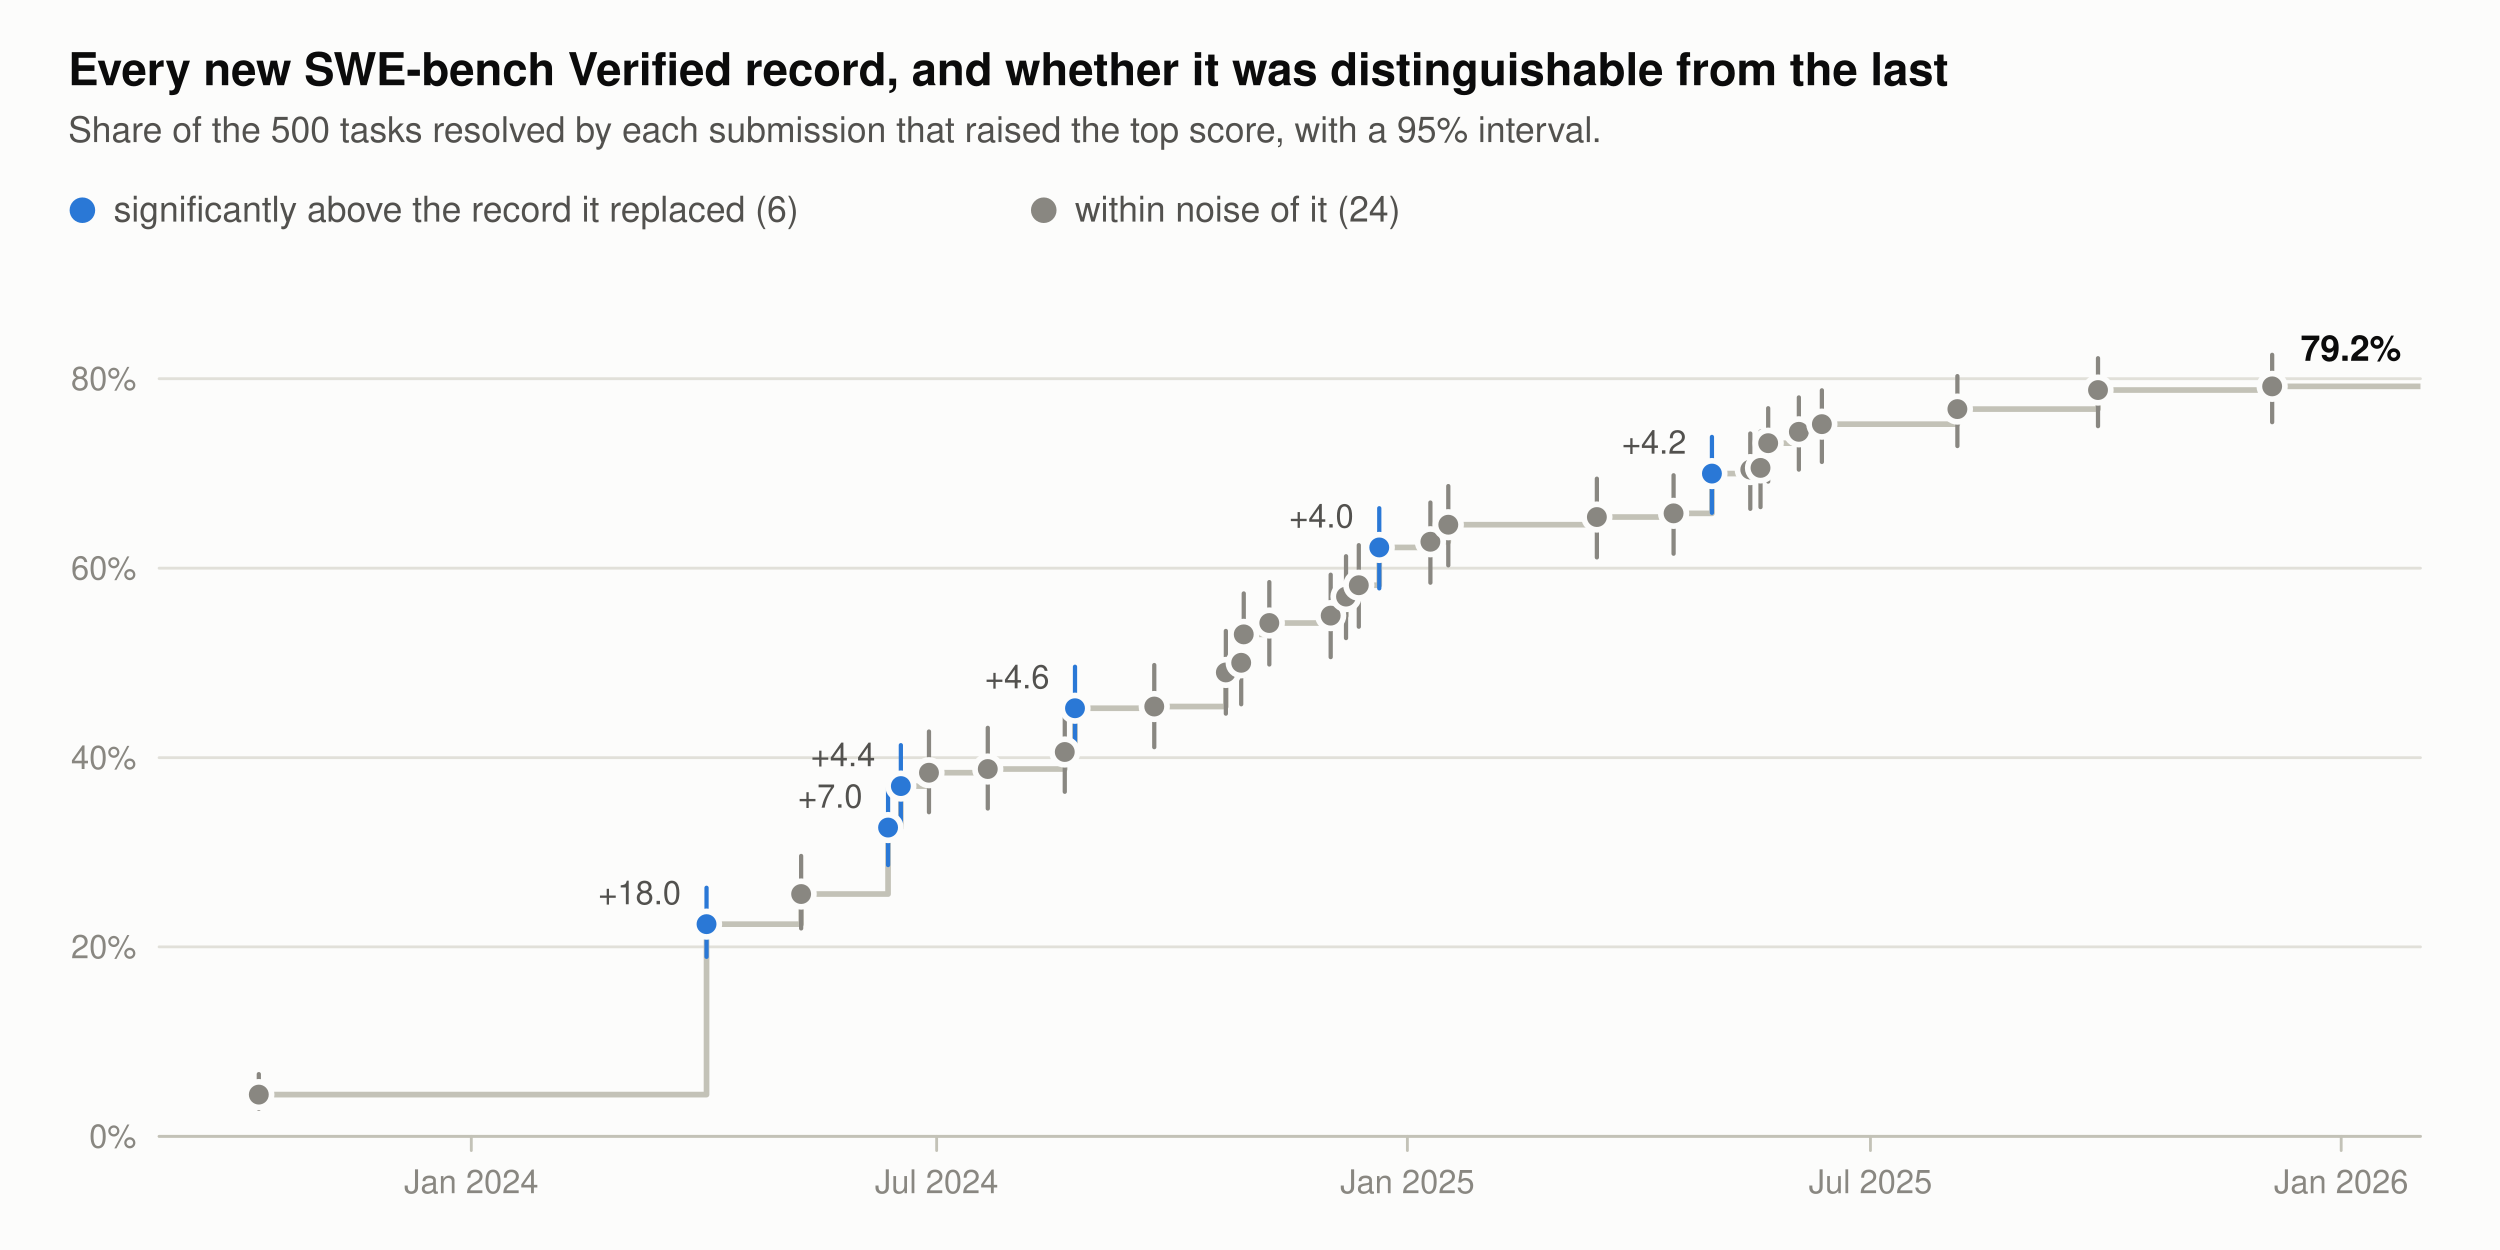
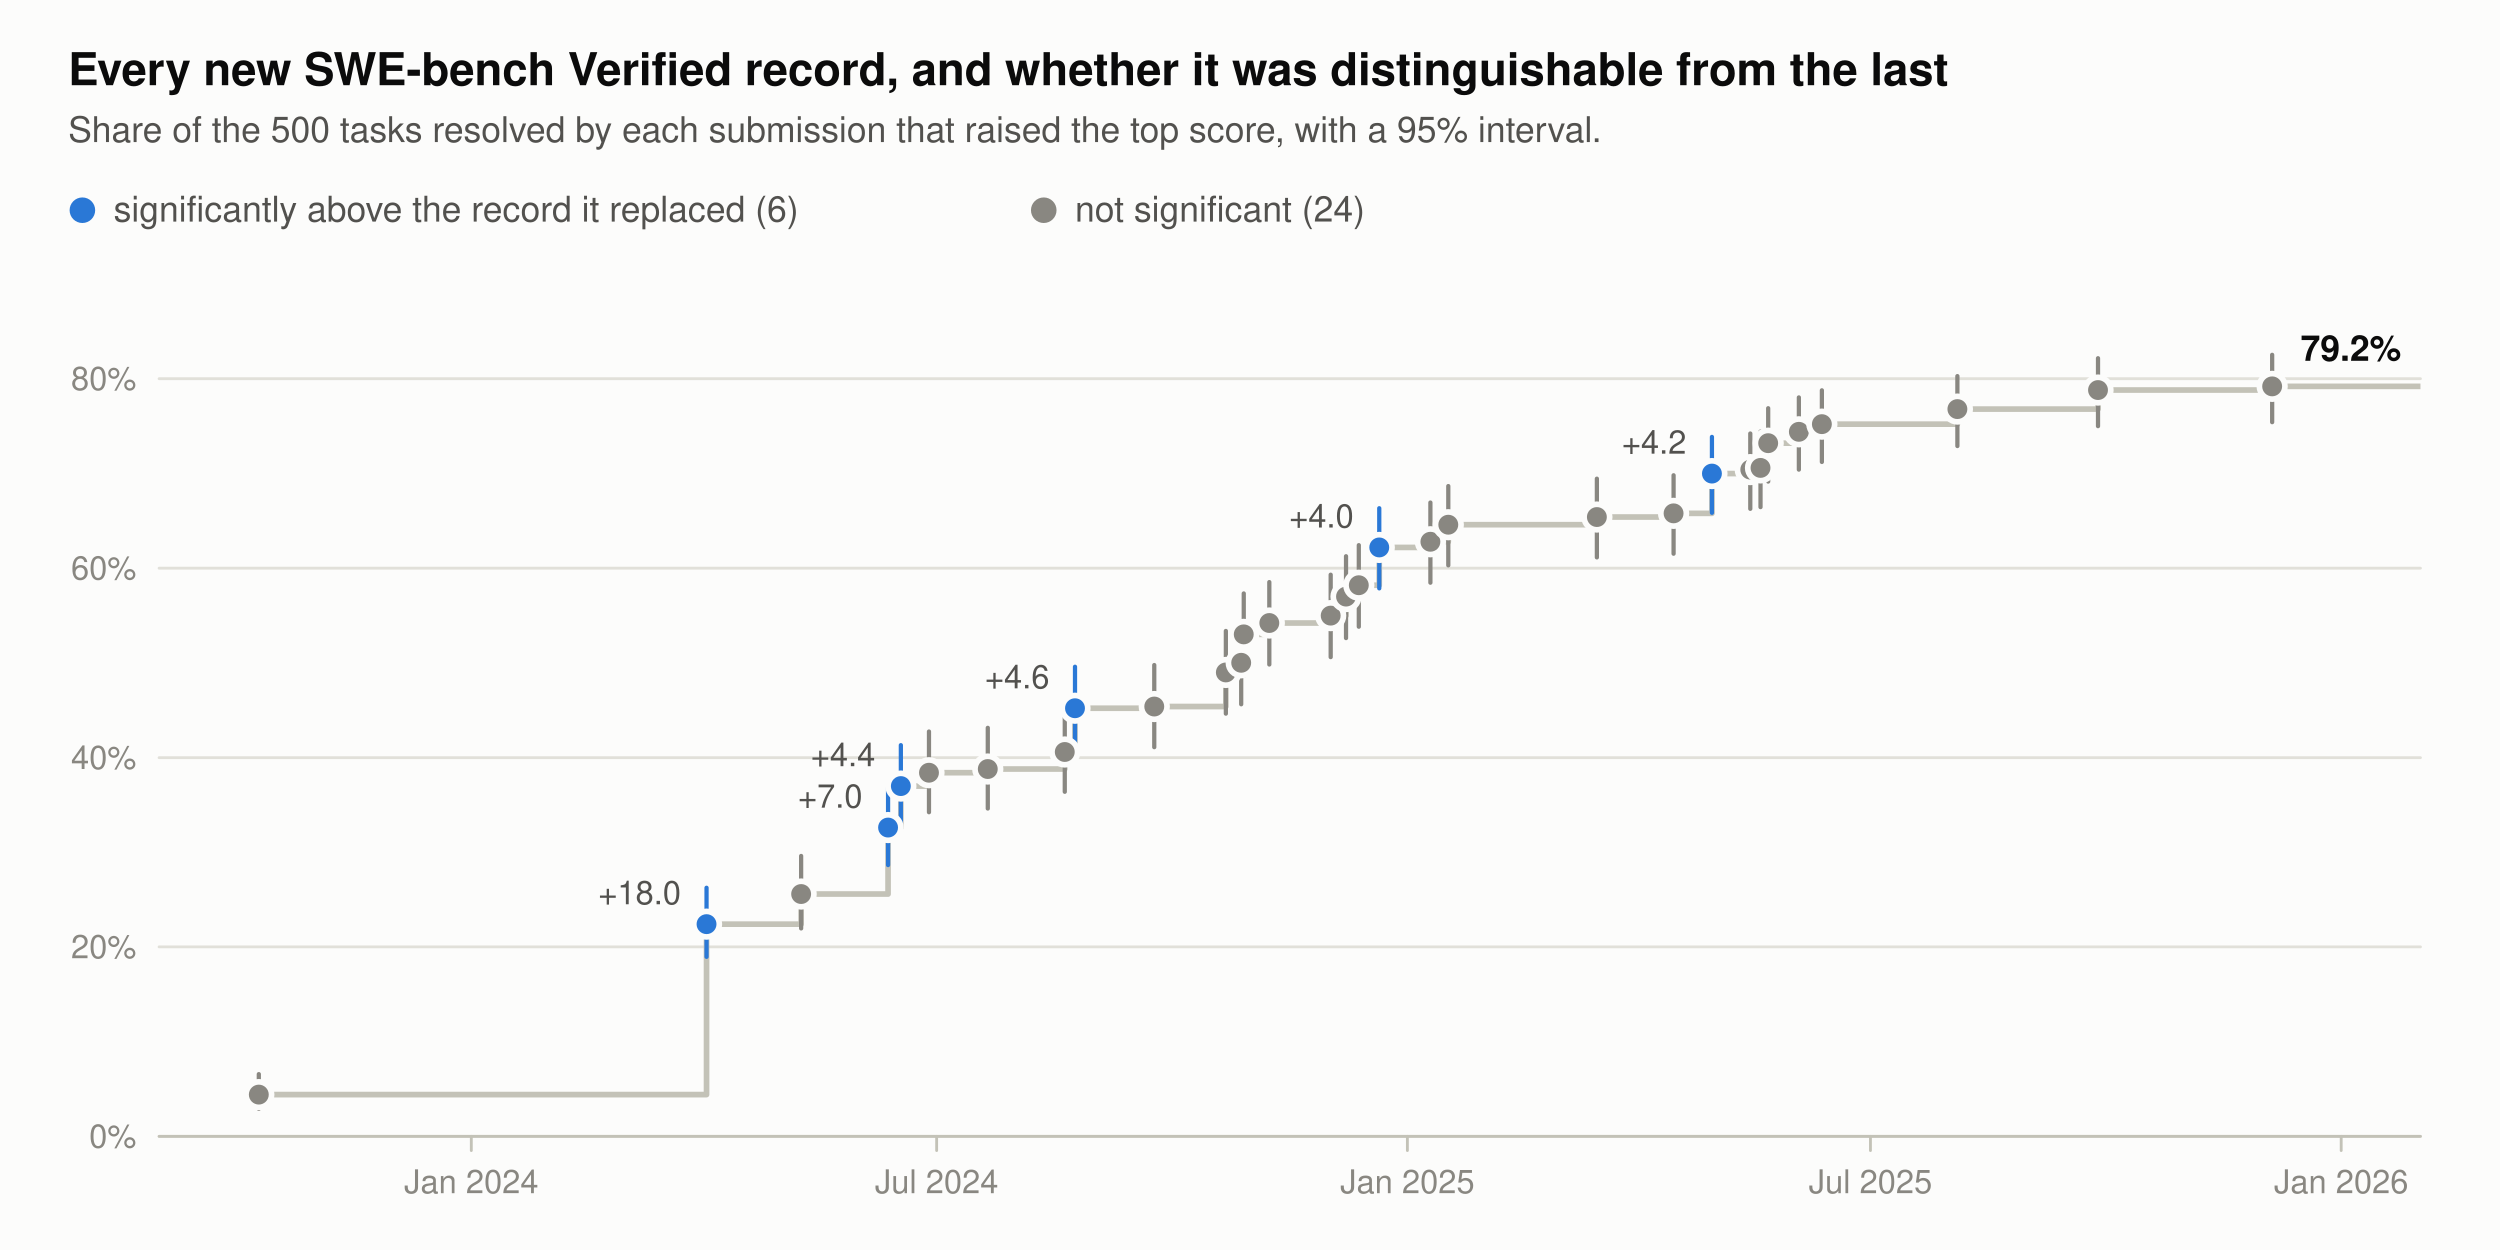
<svg xmlns="http://www.w3.org/2000/svg" viewBox="0 0 880 440" width="880" height="440" role="img" font-family="system-ui, -apple-system, 'Segoe UI', Helvetica, Arial, sans-serif">
  <rect width="880" height="440" fill="#fcfcfb" />
  <text x="24.0" y="30.0" font-size="16" font-weight="600" fill="#0b0b0b" text-anchor="start">Every new SWE-bench Verified record, and whether it was distinguishable from the last</text>
  <text x="24.0" y="50.0" font-size="12.5" font-weight="400" fill="#52514e" text-anchor="start">Share of the 500 tasks resolved by each submission that raised the top score, with a 95% interval.</text>
  <circle cx="29.0" cy="74.0" r="4.5" fill="#2a78d6" />
  <text x="40.0" y="78.0" font-size="12.5" font-weight="400" fill="#52514e" text-anchor="start">significantly above the record it replaced (6)</text>
  <circle cx="367.4" cy="74.0" r="4.5" fill="#898781" />
-   <text x="378.4" y="78.0" font-size="12.5" font-weight="400" fill="#52514e" text-anchor="start">within noise of it (24)</text>
+   <text x="378.4" y="78.0" font-size="12.5" font-weight="400" fill="#52514e" text-anchor="start">not significant (24)</text>
  <line x1="56.0" y1="400.0" x2="852.0" y2="400.0" stroke="#e1e0d9" stroke-width="1" stroke-linecap="round" />
  <text x="48.0" y="404.0" font-size="11.5" font-weight="400" fill="#898781" text-anchor="end" font-variant-numeric="tabular-nums">0%</text>
  <line x1="56.0" y1="333.3" x2="852.0" y2="333.3" stroke="#e1e0d9" stroke-width="1" stroke-linecap="round" />
  <text x="48.0" y="337.3" font-size="11.5" font-weight="400" fill="#898781" text-anchor="end" font-variant-numeric="tabular-nums">20%</text>
  <line x1="56.0" y1="266.7" x2="852.0" y2="266.7" stroke="#e1e0d9" stroke-width="1" stroke-linecap="round" />
  <text x="48.0" y="270.7" font-size="11.5" font-weight="400" fill="#898781" text-anchor="end" font-variant-numeric="tabular-nums">40%</text>
  <line x1="56.0" y1="200.0" x2="852.0" y2="200.0" stroke="#e1e0d9" stroke-width="1" stroke-linecap="round" />
  <text x="48.0" y="204.0" font-size="11.5" font-weight="400" fill="#898781" text-anchor="end" font-variant-numeric="tabular-nums">60%</text>
  <line x1="56.0" y1="133.3" x2="852.0" y2="133.3" stroke="#e1e0d9" stroke-width="1" stroke-linecap="round" />
  <text x="48.0" y="137.3" font-size="11.5" font-weight="400" fill="#898781" text-anchor="end" font-variant-numeric="tabular-nums">80%</text>
  <line x1="165.9" y1="400.0" x2="165.9" y2="405.0" stroke="#c3c2b7" stroke-width="1" stroke-linecap="round" />
  <text x="165.9" y="420.0" font-size="11.5" font-weight="400" fill="#898781" text-anchor="middle">Jan 2024</text>
  <line x1="329.7" y1="400.0" x2="329.7" y2="405.0" stroke="#c3c2b7" stroke-width="1" stroke-linecap="round" />
  <text x="329.7" y="420.0" font-size="11.5" font-weight="400" fill="#898781" text-anchor="middle">Jul 2024</text>
  <line x1="495.4" y1="400.0" x2="495.4" y2="405.0" stroke="#c3c2b7" stroke-width="1" stroke-linecap="round" />
  <text x="495.4" y="420.0" font-size="11.5" font-weight="400" fill="#898781" text-anchor="middle">Jan 2025</text>
  <line x1="658.4" y1="400.0" x2="658.4" y2="405.0" stroke="#c3c2b7" stroke-width="1" stroke-linecap="round" />
  <text x="658.4" y="420.0" font-size="11.5" font-weight="400" fill="#898781" text-anchor="middle">Jul 2025</text>
  <line x1="824.1" y1="400.0" x2="824.1" y2="405.0" stroke="#c3c2b7" stroke-width="1" stroke-linecap="round" />
  <text x="824.1" y="420.0" font-size="11.5" font-weight="400" fill="#898781" text-anchor="middle">Jan 2026</text>
  <line x1="56.0" y1="400.0" x2="852.0" y2="400.0" stroke="#c3c2b7" stroke-width="1" stroke-linecap="round" />
  <path d="M91.1,385.3 H248.7 V325.3 H282.0 V314.7 H312.6 V291.3 H317.1 V276.7 H327.0 V272.0 H347.7 V270.7 H374.8 V264.7 H378.4 V249.3 H406.3 V248.7 H431.5 V236.7 H436.9 V233.3 H437.8 V223.3 H446.8 V219.3 H468.4 V216.7 H473.8 V210.0 H478.3 V206.0 H485.5 V192.7 H503.5 V190.7 H509.8 V184.7 H562.1 V182.0 H589.1 V180.7 H602.6 V166.7 H616.1 V165.3 H619.7 V164.7 H622.4 V156.0 H633.2 V152.0 H641.3 V149.3 H689.0 V144.0 H738.5 V137.3 H799.8 V136.0 H852.0" fill="none" stroke="#c3c2b7" stroke-width="2" stroke-linejoin="round" />
  <line x1="91.1" y1="390.3" x2="91.1" y2="378.1" stroke="#898781" stroke-width="1.5" stroke-linecap="round" />
  <line x1="248.7" y1="336.8" x2="248.7" y2="312.5" stroke="#2a78d6" stroke-width="1.5" stroke-linecap="round" />
  <line x1="282.0" y1="326.8" x2="282.0" y2="301.3" stroke="#898781" stroke-width="1.5" stroke-linecap="round" />
  <line x1="312.6" y1="304.5" x2="312.6" y2="277.2" stroke="#2a78d6" stroke-width="1.5" stroke-linecap="round" />
  <line x1="317.1" y1="290.4" x2="317.1" y2="262.3" stroke="#2a78d6" stroke-width="1.5" stroke-linecap="round" />
  <line x1="327.0" y1="285.9" x2="327.0" y2="257.5" stroke="#898781" stroke-width="1.5" stroke-linecap="round" />
  <line x1="347.7" y1="284.6" x2="347.7" y2="256.2" stroke="#898781" stroke-width="1.5" stroke-linecap="round" />
  <line x1="374.8" y1="278.7" x2="374.8" y2="250.1" stroke="#898781" stroke-width="1.5" stroke-linecap="round" />
  <line x1="378.4" y1="263.7" x2="378.4" y2="234.7" stroke="#2a78d6" stroke-width="1.5" stroke-linecap="round" />
  <line x1="406.3" y1="263.0" x2="406.3" y2="234.1" stroke="#898781" stroke-width="1.5" stroke-linecap="round" />
  <line x1="431.5" y1="251.2" x2="431.5" y2="222.1" stroke="#898781" stroke-width="1.5" stroke-linecap="round" />
  <line x1="436.9" y1="247.9" x2="436.9" y2="218.8" stroke="#898781" stroke-width="1.5" stroke-linecap="round" />
  <line x1="437.8" y1="237.9" x2="437.8" y2="208.9" stroke="#898781" stroke-width="1.5" stroke-linecap="round" />
  <line x1="446.8" y1="233.9" x2="446.8" y2="204.9" stroke="#898781" stroke-width="1.5" stroke-linecap="round" />
  <line x1="468.4" y1="231.3" x2="468.4" y2="202.3" stroke="#898781" stroke-width="1.5" stroke-linecap="round" />
  <line x1="473.8" y1="224.6" x2="473.8" y2="195.8" stroke="#898781" stroke-width="1.5" stroke-linecap="round" />
  <line x1="478.3" y1="220.6" x2="478.3" y2="191.9" stroke="#898781" stroke-width="1.5" stroke-linecap="round" />
  <line x1="485.5" y1="207.1" x2="485.5" y2="178.9" stroke="#2a78d6" stroke-width="1.5" stroke-linecap="round" />
  <line x1="503.5" y1="205.1" x2="503.5" y2="176.9" stroke="#898781" stroke-width="1.5" stroke-linecap="round" />
  <line x1="509.8" y1="199.0" x2="509.8" y2="171.1" stroke="#898781" stroke-width="1.5" stroke-linecap="round" />
  <line x1="562.1" y1="196.2" x2="562.1" y2="168.5" stroke="#898781" stroke-width="1.5" stroke-linecap="round" />
  <line x1="589.1" y1="194.9" x2="589.1" y2="167.3" stroke="#898781" stroke-width="1.5" stroke-linecap="round" />
  <line x1="602.6" y1="180.5" x2="602.6" y2="153.8" stroke="#2a78d6" stroke-width="1.5" stroke-linecap="round" />
  <line x1="616.1" y1="179.1" x2="616.1" y2="152.6" stroke="#898781" stroke-width="1.5" stroke-linecap="round" />
  <line x1="619.7" y1="178.5" x2="619.7" y2="151.9" stroke="#898781" stroke-width="1.5" stroke-linecap="round" />
  <line x1="622.4" y1="169.5" x2="622.4" y2="143.7" stroke="#898781" stroke-width="1.5" stroke-linecap="round" />
  <line x1="633.2" y1="165.3" x2="633.2" y2="139.9" stroke="#898781" stroke-width="1.5" stroke-linecap="round" />
  <line x1="641.3" y1="162.6" x2="641.3" y2="137.4" stroke="#898781" stroke-width="1.5" stroke-linecap="round" />
  <line x1="689.0" y1="157.0" x2="689.0" y2="132.4" stroke="#898781" stroke-width="1.5" stroke-linecap="round" />
  <line x1="738.5" y1="150.0" x2="738.5" y2="126.1" stroke="#898781" stroke-width="1.5" stroke-linecap="round" />
  <line x1="799.8" y1="148.6" x2="799.8" y2="124.9" stroke="#898781" stroke-width="1.5" stroke-linecap="round" />
  <circle cx="91.1" cy="385.3" r="4.5" fill="#898781" stroke="#fcfcfb" stroke-width="2" />
  <circle cx="248.7" cy="325.3" r="4.5" fill="#2a78d6" stroke="#fcfcfb" stroke-width="2" />
  <text x="239.7" y="318.3" font-size="11.5" font-weight="400" fill="#52514e" text-anchor="end" font-variant-numeric="tabular-nums">+18.0</text>
  <circle cx="282.0" cy="314.7" r="4.5" fill="#898781" stroke="#fcfcfb" stroke-width="2" />
  <circle cx="312.6" cy="291.3" r="4.5" fill="#2a78d6" stroke="#fcfcfb" stroke-width="2" />
  <text x="303.6" y="284.3" font-size="11.5" font-weight="400" fill="#52514e" text-anchor="end" font-variant-numeric="tabular-nums">+7.0</text>
  <circle cx="317.1" cy="276.7" r="4.5" fill="#2a78d6" stroke="#fcfcfb" stroke-width="2" />
  <text x="308.1" y="269.7" font-size="11.5" font-weight="400" fill="#52514e" text-anchor="end" font-variant-numeric="tabular-nums">+4.4</text>
  <circle cx="327.0" cy="272.0" r="4.5" fill="#898781" stroke="#fcfcfb" stroke-width="2" />
  <circle cx="347.7" cy="270.7" r="4.5" fill="#898781" stroke="#fcfcfb" stroke-width="2" />
  <circle cx="374.8" cy="264.7" r="4.5" fill="#898781" stroke="#fcfcfb" stroke-width="2" />
  <circle cx="378.4" cy="249.3" r="4.5" fill="#2a78d6" stroke="#fcfcfb" stroke-width="2" />
  <text x="369.4" y="242.3" font-size="11.5" font-weight="400" fill="#52514e" text-anchor="end" font-variant-numeric="tabular-nums">+4.6</text>
  <circle cx="406.3" cy="248.7" r="4.5" fill="#898781" stroke="#fcfcfb" stroke-width="2" />
  <circle cx="431.5" cy="236.7" r="4.5" fill="#898781" stroke="#fcfcfb" stroke-width="2" />
  <circle cx="436.9" cy="233.3" r="4.5" fill="#898781" stroke="#fcfcfb" stroke-width="2" />
  <circle cx="437.8" cy="223.3" r="4.5" fill="#898781" stroke="#fcfcfb" stroke-width="2" />
  <circle cx="446.8" cy="219.3" r="4.5" fill="#898781" stroke="#fcfcfb" stroke-width="2" />
  <circle cx="468.4" cy="216.7" r="4.5" fill="#898781" stroke="#fcfcfb" stroke-width="2" />
  <circle cx="473.8" cy="210.0" r="4.5" fill="#898781" stroke="#fcfcfb" stroke-width="2" />
  <circle cx="478.3" cy="206.0" r="4.5" fill="#898781" stroke="#fcfcfb" stroke-width="2" />
  <circle cx="485.5" cy="192.7" r="4.5" fill="#2a78d6" stroke="#fcfcfb" stroke-width="2" />
  <text x="476.5" y="185.7" font-size="11.5" font-weight="400" fill="#52514e" text-anchor="end" font-variant-numeric="tabular-nums">+4.0</text>
  <circle cx="503.5" cy="190.7" r="4.5" fill="#898781" stroke="#fcfcfb" stroke-width="2" />
  <circle cx="509.8" cy="184.7" r="4.5" fill="#898781" stroke="#fcfcfb" stroke-width="2" />
  <circle cx="562.1" cy="182.0" r="4.5" fill="#898781" stroke="#fcfcfb" stroke-width="2" />
  <circle cx="589.1" cy="180.7" r="4.5" fill="#898781" stroke="#fcfcfb" stroke-width="2" />
  <circle cx="602.6" cy="166.7" r="4.5" fill="#2a78d6" stroke="#fcfcfb" stroke-width="2" />
  <text x="593.6" y="159.7" font-size="11.5" font-weight="400" fill="#52514e" text-anchor="end" font-variant-numeric="tabular-nums">+4.2</text>
  <circle cx="616.1" cy="165.3" r="4.5" fill="#898781" stroke="#fcfcfb" stroke-width="2" />
  <circle cx="619.7" cy="164.7" r="4.5" fill="#898781" stroke="#fcfcfb" stroke-width="2" />
  <circle cx="622.4" cy="156.0" r="4.5" fill="#898781" stroke="#fcfcfb" stroke-width="2" />
  <circle cx="633.2" cy="152.0" r="4.5" fill="#898781" stroke="#fcfcfb" stroke-width="2" />
  <circle cx="641.3" cy="149.3" r="4.5" fill="#898781" stroke="#fcfcfb" stroke-width="2" />
  <circle cx="689.0" cy="144.0" r="4.5" fill="#898781" stroke="#fcfcfb" stroke-width="2" />
  <circle cx="738.5" cy="137.3" r="4.5" fill="#898781" stroke="#fcfcfb" stroke-width="2" />
  <circle cx="799.8" cy="136.0" r="4.5" fill="#898781" stroke="#fcfcfb" stroke-width="2" />
  <text x="809.8" y="127.0" font-size="12.5" font-weight="600" fill="#0b0b0b" text-anchor="start" font-variant-numeric="tabular-nums">79.2%</text>
</svg>
